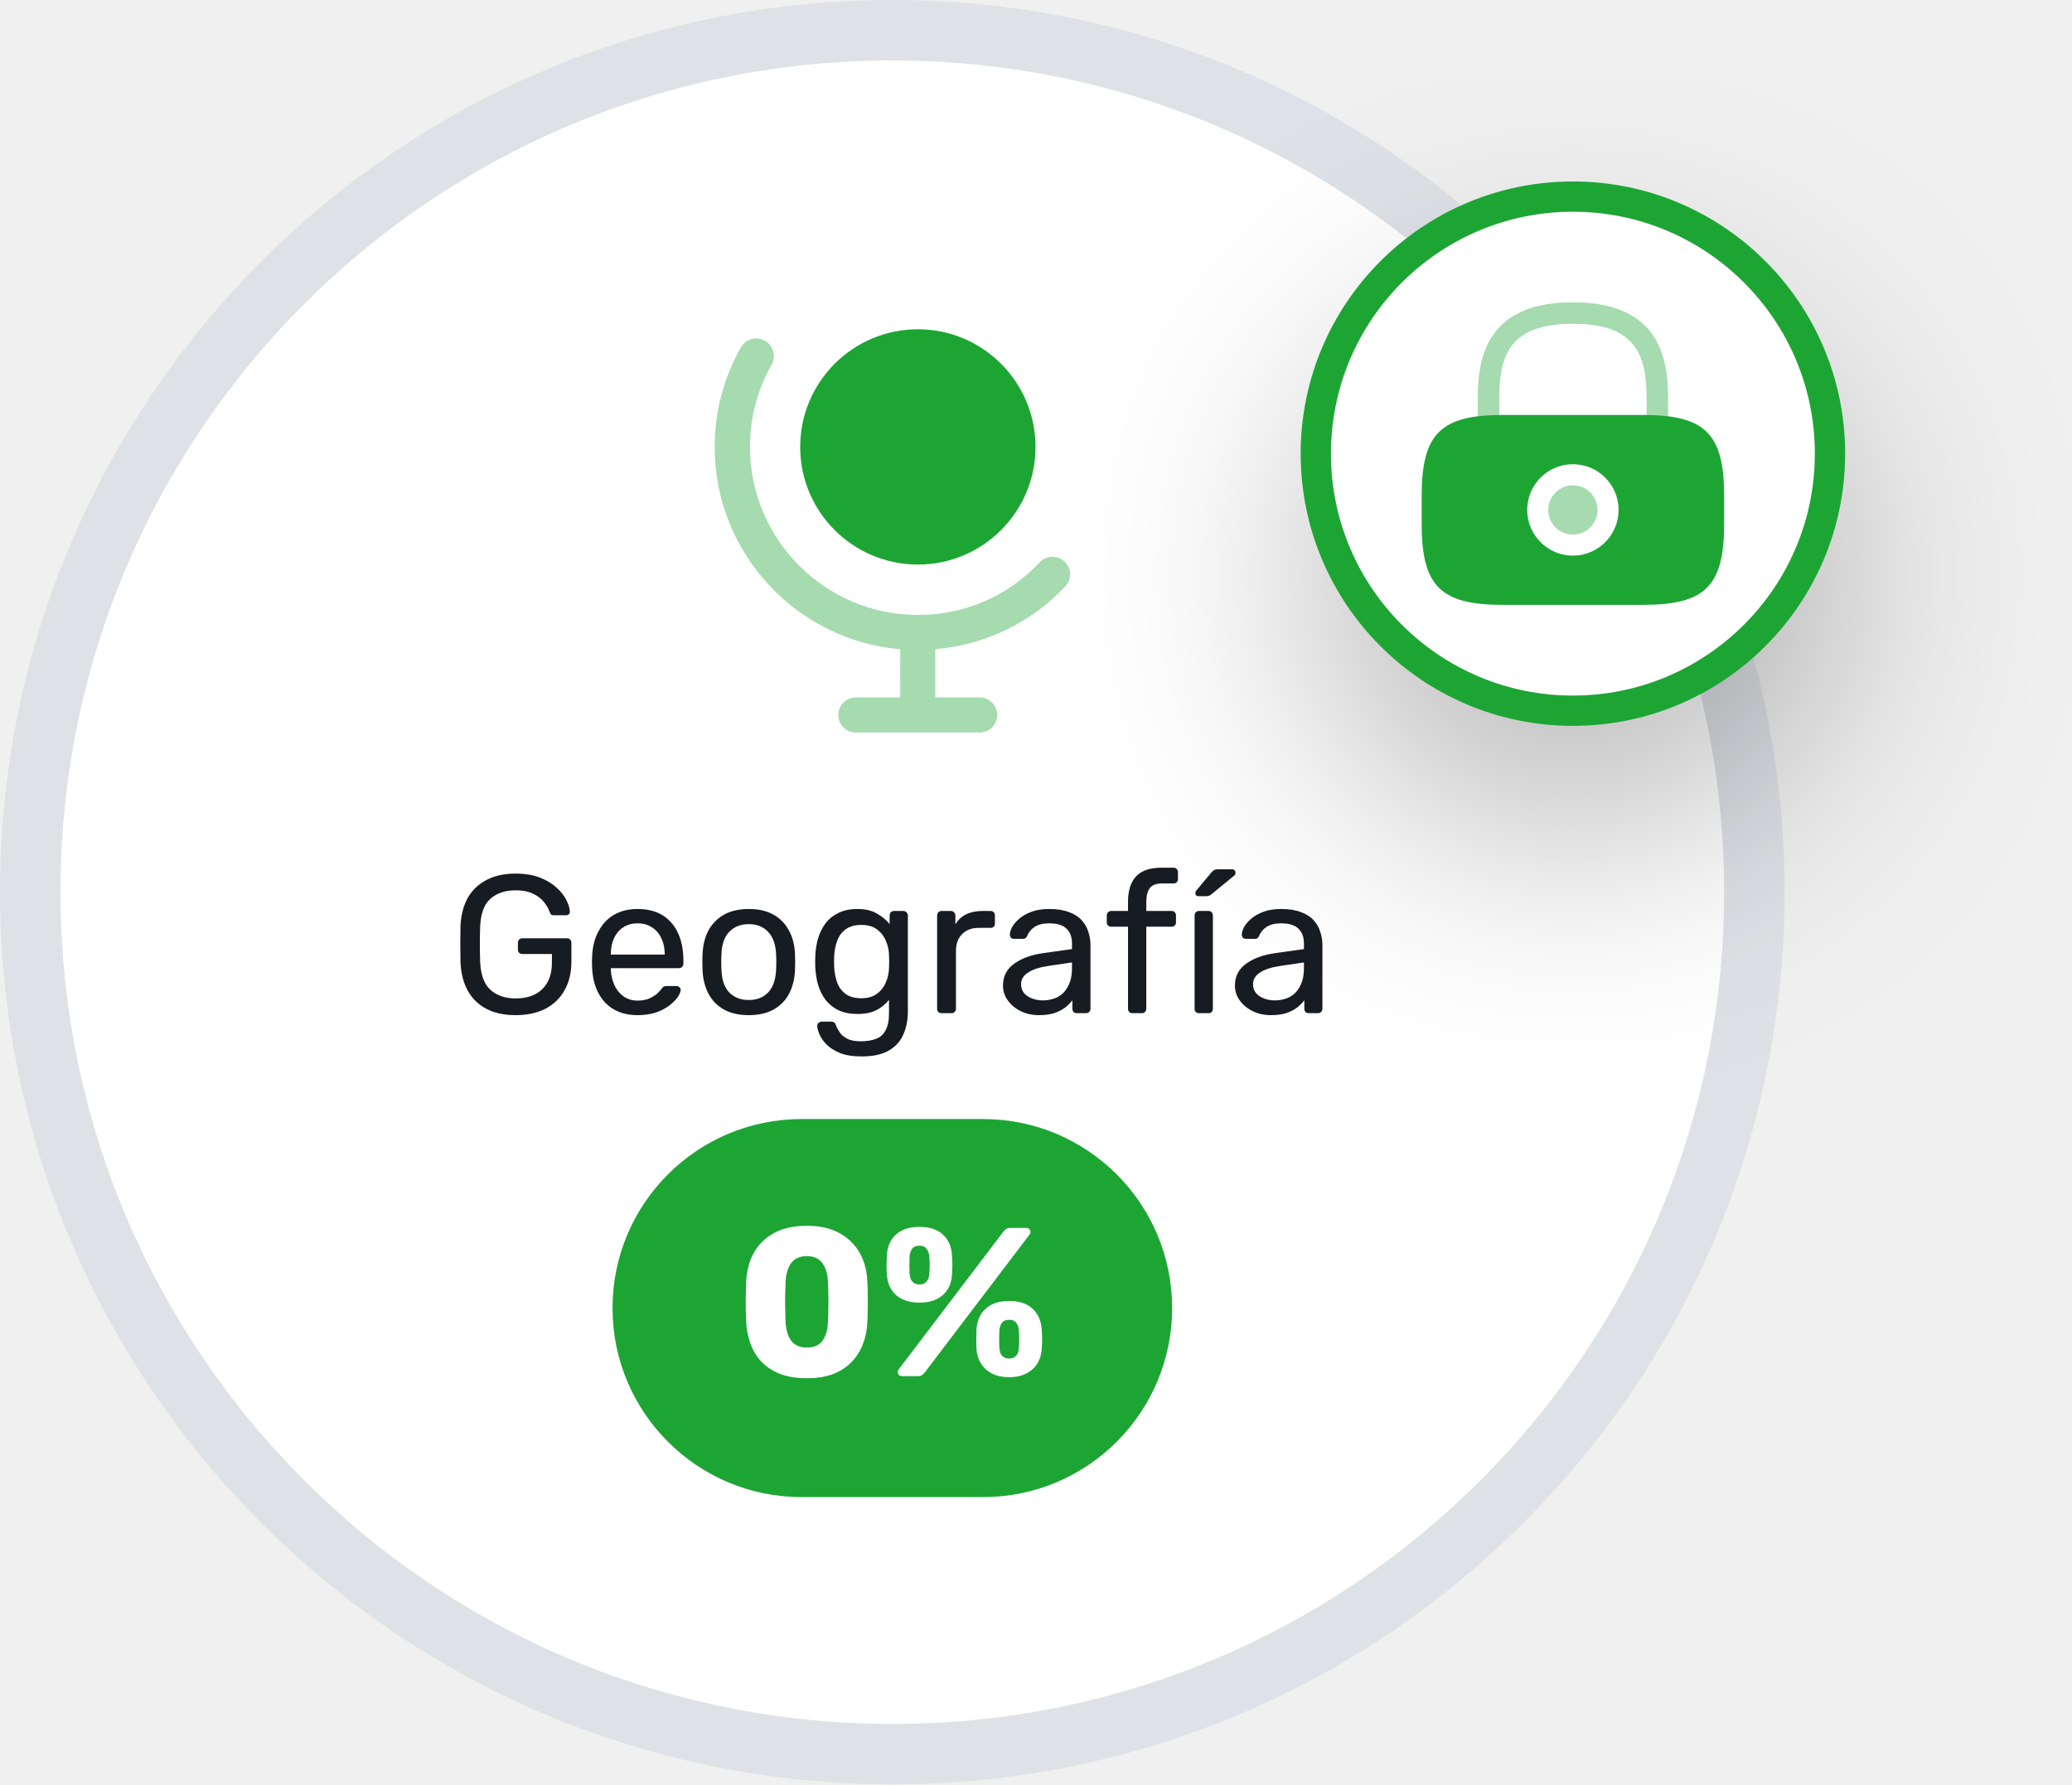
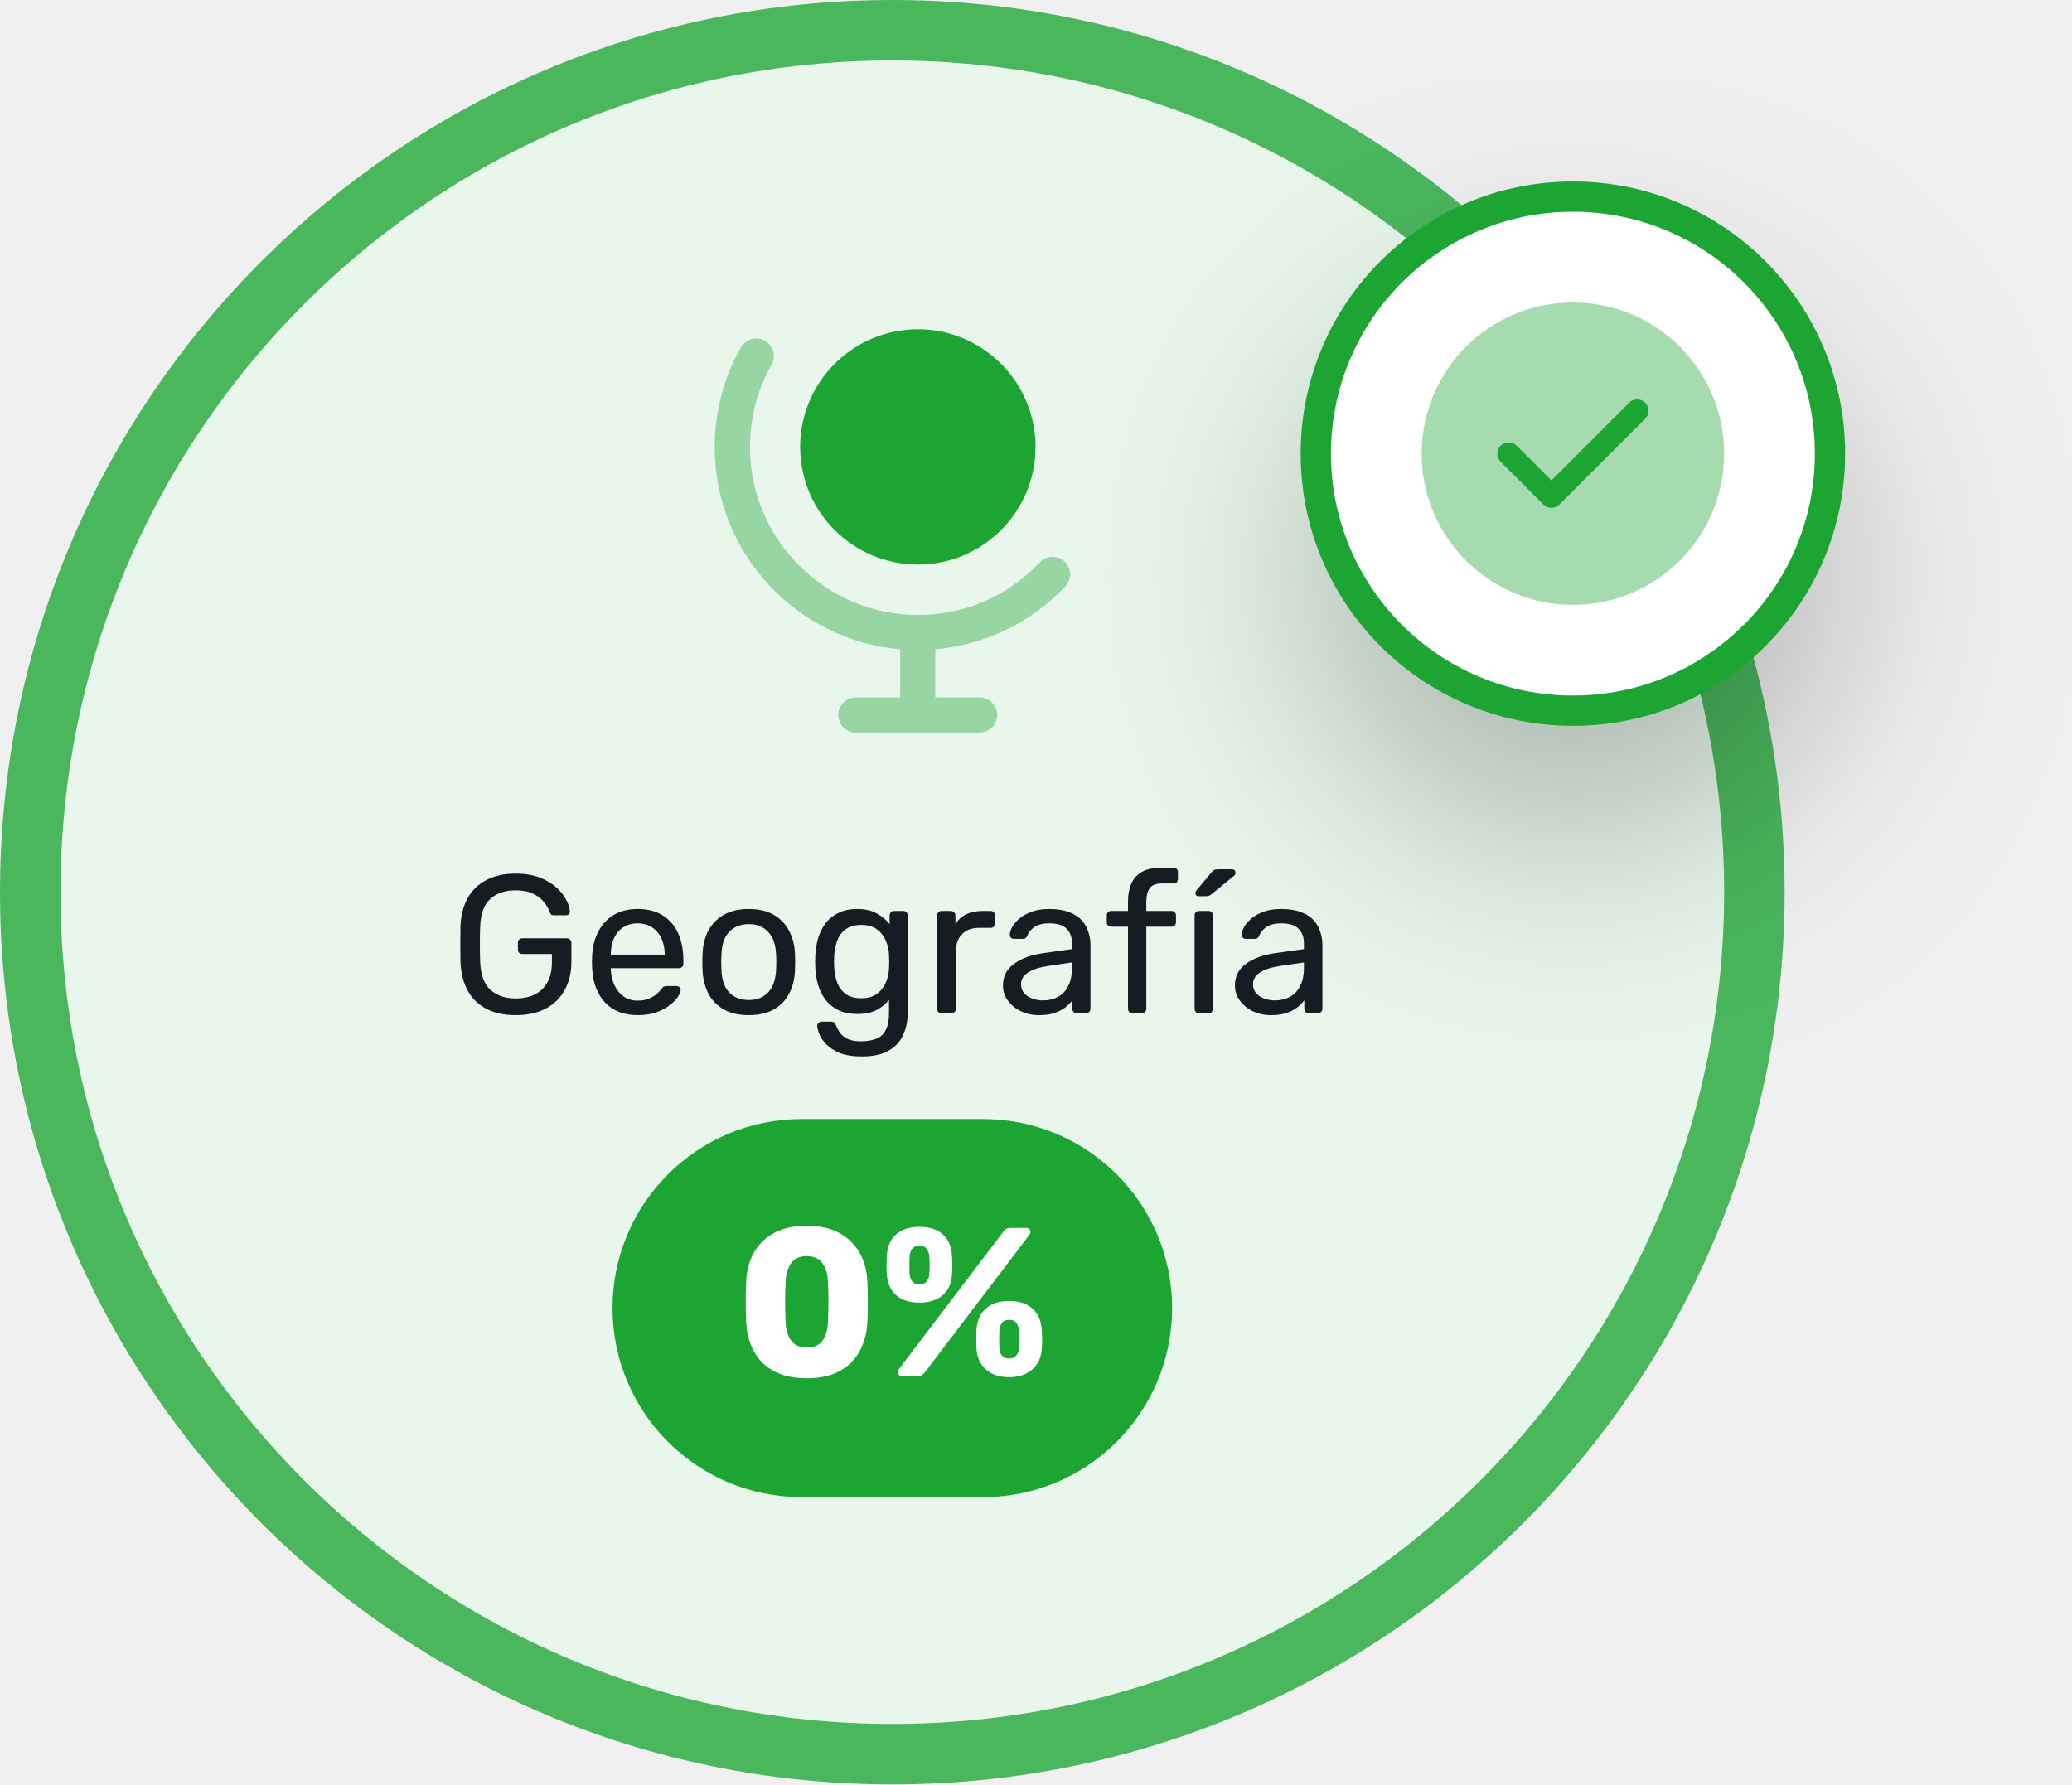
<svg xmlns="http://www.w3.org/2000/svg" width="137" height="118" viewBox="0 0 137 118" fill="none">
-   <rect x="2" y="2" width="114" height="114" rx="57" fill="white" />
-   <rect x="2" y="2" width="114" height="114" rx="57" stroke="#DEE2E6" stroke-width="4" />
-   <g clip-path="url(#clip0_15958_19594)">
-     <mask id="mask0_15958_19594" style="mask-type:luminance" maskUnits="userSpaceOnUse" x="43" y="19" width="32" height="32">
+   <rect x="2" y="2" width="114" height="114" rx="57" fill="#E8F6EB" />
+   <rect x="2" y="2" width="114" height="114" rx="57" stroke="#4AB75D" stroke-width="4" />
+   <g clip-path="url(#clip0_16167_41102)">
+     <mask id="mask0_16167_41102" style="mask-type:luminance" maskUnits="userSpaceOnUse" x="43" y="19" width="32" height="32">
      <path d="M75 19H43V51H75V19Z" fill="white" />
    </mask>
-     <g mask="url(#mask0_15958_19594)">
+     <g mask="url(#mask0_16167_41102)">
      <path d="M68.468 29.56C68.468 33.853 64.975 37.334 60.695 37.334C56.388 37.334 52.908 33.84 52.908 29.56C52.908 25.253 56.401 21.773 60.695 21.773C64.975 21.773 68.468 25.253 68.468 29.56Z" fill="#1DA534" />
      <path opacity="0.4" d="M70.441 38.773C70.881 38.306 70.854 37.573 70.387 37.133C69.921 36.693 69.188 36.72 68.748 37.186C66.641 39.426 63.787 40.666 60.694 40.666C54.574 40.666 49.587 35.68 49.587 29.56C49.587 27.64 50.081 25.76 51.014 24.12C51.334 23.56 51.134 22.853 50.574 22.533C50.014 22.213 49.307 22.413 48.987 22.973C47.854 24.96 47.254 27.24 47.254 29.56C47.254 36.573 52.667 42.346 59.521 42.933V46.12H56.587C55.947 46.12 55.427 46.64 55.427 47.28C55.427 47.92 55.947 48.44 56.587 48.44H64.774C65.414 48.44 65.934 47.92 65.934 47.28C65.934 46.64 65.414 46.12 64.774 46.12H61.841V42.933C65.134 42.64 68.161 41.2 70.441 38.773Z" fill="#1DA534" />
    </g>
  </g>
  <path d="M34.088 67.13C33.325 67.13 32.675 66.987 32.138 66.701C31.609 66.415 31.202 66.012 30.916 65.492C30.639 64.972 30.483 64.361 30.448 63.659C30.439 63.278 30.435 62.875 30.435 62.45C30.435 62.017 30.439 61.605 30.448 61.215C30.483 60.513 30.639 59.906 30.916 59.395C31.202 58.884 31.613 58.485 32.151 58.199C32.688 57.913 33.334 57.77 34.088 57.77C34.703 57.77 35.236 57.857 35.687 58.03C36.138 58.203 36.506 58.424 36.792 58.693C37.087 58.953 37.303 59.226 37.442 59.512C37.589 59.798 37.667 60.049 37.676 60.266C37.684 60.344 37.663 60.409 37.611 60.461C37.559 60.504 37.489 60.526 37.403 60.526H36.636C36.549 60.526 36.484 60.509 36.441 60.474C36.406 60.439 36.371 60.379 36.337 60.292C36.259 60.067 36.129 59.846 35.947 59.629C35.773 59.412 35.535 59.235 35.232 59.096C34.937 58.949 34.556 58.875 34.088 58.875C33.403 58.875 32.849 59.061 32.424 59.434C32.008 59.807 31.782 60.422 31.748 61.28C31.722 62.051 31.722 62.823 31.748 63.594C31.782 64.461 32.012 65.085 32.437 65.466C32.861 65.839 33.416 66.025 34.101 66.025C34.56 66.025 34.968 65.943 35.323 65.778C35.687 65.605 35.973 65.34 36.181 64.985C36.389 64.63 36.493 64.179 36.493 63.633V63.087H34.543C34.456 63.087 34.383 63.061 34.322 63.009C34.27 62.948 34.244 62.87 34.244 62.775V62.359C34.244 62.264 34.27 62.19 34.322 62.138C34.383 62.077 34.456 62.047 34.543 62.047H37.481C37.576 62.047 37.65 62.077 37.702 62.138C37.754 62.19 37.78 62.264 37.78 62.359V63.607C37.78 64.318 37.633 64.937 37.338 65.466C37.052 65.995 36.632 66.406 36.077 66.701C35.522 66.987 34.859 67.13 34.088 67.13ZM42.156 67.13C41.264 67.13 40.553 66.857 40.024 66.311C39.496 65.756 39.205 65.002 39.153 64.049C39.145 63.936 39.14 63.793 39.14 63.62C39.14 63.438 39.145 63.291 39.153 63.178C39.188 62.563 39.331 62.025 39.582 61.566C39.834 61.098 40.176 60.738 40.609 60.487C41.051 60.236 41.567 60.11 42.156 60.11C42.815 60.11 43.365 60.249 43.807 60.526C44.258 60.803 44.6 61.198 44.834 61.709C45.068 62.22 45.185 62.818 45.185 63.503V63.724C45.185 63.819 45.155 63.893 45.094 63.945C45.042 63.997 44.973 64.023 44.886 64.023H40.388C40.388 64.032 40.388 64.049 40.388 64.075C40.388 64.101 40.388 64.123 40.388 64.14C40.406 64.495 40.484 64.829 40.622 65.141C40.761 65.444 40.96 65.691 41.22 65.882C41.48 66.073 41.792 66.168 42.156 66.168C42.468 66.168 42.728 66.12 42.936 66.025C43.144 65.93 43.313 65.826 43.443 65.713C43.573 65.592 43.66 65.501 43.703 65.44C43.781 65.327 43.842 65.262 43.885 65.245C43.929 65.219 43.998 65.206 44.093 65.206H44.717C44.804 65.206 44.873 65.232 44.925 65.284C44.986 65.327 45.012 65.392 45.003 65.479C44.995 65.609 44.925 65.769 44.795 65.96C44.665 66.142 44.479 66.324 44.236 66.506C43.994 66.688 43.699 66.84 43.352 66.961C43.006 67.074 42.607 67.13 42.156 67.13ZM40.388 63.126H43.95V63.087C43.95 62.697 43.877 62.35 43.729 62.047C43.591 61.744 43.387 61.505 43.118 61.332C42.85 61.15 42.529 61.059 42.156 61.059C41.784 61.059 41.463 61.15 41.194 61.332C40.934 61.505 40.735 61.744 40.596 62.047C40.458 62.35 40.388 62.697 40.388 63.087V63.126ZM49.509 67.13C48.85 67.13 48.3 67.004 47.858 66.753C47.416 66.502 47.078 66.155 46.844 65.713C46.61 65.262 46.48 64.751 46.454 64.179C46.445 64.032 46.441 63.845 46.441 63.62C46.441 63.386 46.445 63.2 46.454 63.061C46.48 62.48 46.61 61.969 46.844 61.527C47.087 61.085 47.429 60.738 47.871 60.487C48.313 60.236 48.859 60.11 49.509 60.11C50.159 60.11 50.705 60.236 51.147 60.487C51.589 60.738 51.927 61.085 52.161 61.527C52.404 61.969 52.538 62.48 52.564 63.061C52.572 63.2 52.577 63.386 52.577 63.62C52.577 63.845 52.572 64.032 52.564 64.179C52.538 64.751 52.408 65.262 52.174 65.713C51.94 66.155 51.602 66.502 51.16 66.753C50.718 67.004 50.167 67.13 49.509 67.13ZM49.509 66.129C50.046 66.129 50.475 65.96 50.796 65.622C51.117 65.275 51.29 64.773 51.316 64.114C51.325 63.984 51.329 63.819 51.329 63.62C51.329 63.421 51.325 63.256 51.316 63.126C51.29 62.467 51.117 61.969 50.796 61.631C50.475 61.284 50.046 61.111 49.509 61.111C48.971 61.111 48.538 61.284 48.209 61.631C47.888 61.969 47.719 62.467 47.702 63.126C47.693 63.256 47.689 63.421 47.689 63.62C47.689 63.819 47.693 63.984 47.702 64.114C47.719 64.773 47.888 65.275 48.209 65.622C48.538 65.96 48.971 66.129 49.509 66.129ZM56.974 69.86C56.384 69.86 55.899 69.782 55.518 69.626C55.145 69.47 54.85 69.279 54.634 69.054C54.426 68.837 54.274 68.616 54.179 68.391C54.092 68.174 54.044 68.001 54.036 67.871C54.027 67.784 54.053 67.711 54.114 67.65C54.183 67.589 54.257 67.559 54.335 67.559H54.959C55.037 67.559 55.102 67.576 55.154 67.611C55.206 67.646 55.249 67.719 55.284 67.832C55.336 67.962 55.414 68.105 55.518 68.261C55.622 68.426 55.782 68.564 55.999 68.677C56.215 68.798 56.519 68.859 56.909 68.859C57.316 68.859 57.658 68.803 57.936 68.69C58.213 68.586 58.421 68.395 58.56 68.118C58.707 67.849 58.781 67.477 58.781 67V66.116C58.573 66.385 58.3 66.61 57.962 66.792C57.624 66.965 57.199 67.052 56.688 67.052C56.202 67.052 55.786 66.97 55.44 66.805C55.093 66.632 54.807 66.402 54.582 66.116C54.365 65.821 54.2 65.488 54.088 65.115C53.984 64.742 53.923 64.352 53.906 63.945C53.897 63.702 53.897 63.464 53.906 63.23C53.923 62.823 53.984 62.433 54.088 62.06C54.2 61.687 54.365 61.354 54.582 61.059C54.807 60.764 55.093 60.535 55.44 60.37C55.786 60.197 56.202 60.11 56.688 60.11C57.208 60.11 57.637 60.21 57.975 60.409C58.321 60.6 58.603 60.834 58.82 61.111V60.552C58.82 60.465 58.846 60.392 58.898 60.331C58.958 60.27 59.032 60.24 59.119 60.24H59.717C59.803 60.24 59.877 60.27 59.938 60.331C59.998 60.392 60.029 60.465 60.029 60.552V66.857C60.029 67.438 59.929 67.953 59.73 68.404C59.539 68.855 59.218 69.21 58.768 69.47C58.326 69.73 57.728 69.86 56.974 69.86ZM56.948 66.012C57.381 66.012 57.728 65.912 57.988 65.713C58.256 65.514 58.451 65.262 58.573 64.959C58.703 64.656 58.772 64.348 58.781 64.036C58.789 63.915 58.794 63.767 58.794 63.594C58.794 63.412 58.789 63.26 58.781 63.139C58.772 62.827 58.703 62.519 58.573 62.216C58.451 61.913 58.256 61.661 57.988 61.462C57.728 61.263 57.381 61.163 56.948 61.163C56.514 61.163 56.168 61.263 55.908 61.462C55.648 61.653 55.461 61.908 55.349 62.229C55.236 62.541 55.171 62.879 55.154 63.243C55.145 63.468 55.145 63.698 55.154 63.932C55.171 64.296 55.236 64.638 55.349 64.959C55.461 65.271 55.648 65.527 55.908 65.726C56.168 65.917 56.514 66.012 56.948 66.012ZM62.261 67C62.174 67 62.1 66.974 62.039 66.922C61.987 66.861 61.962 66.788 61.962 66.701V60.552C61.962 60.465 61.987 60.392 62.039 60.331C62.1 60.27 62.174 60.24 62.261 60.24H62.858C62.945 60.24 63.019 60.27 63.08 60.331C63.14 60.392 63.17 60.465 63.17 60.552V61.124C63.344 60.829 63.582 60.608 63.886 60.461C64.189 60.314 64.553 60.24 64.978 60.24H65.498C65.584 60.24 65.653 60.27 65.706 60.331C65.757 60.383 65.784 60.452 65.784 60.539V61.072C65.784 61.159 65.757 61.228 65.706 61.28C65.653 61.332 65.584 61.358 65.498 61.358H64.718C64.249 61.358 63.881 61.497 63.612 61.774C63.344 62.043 63.209 62.411 63.209 62.879V66.701C63.209 66.788 63.179 66.861 63.118 66.922C63.058 66.974 62.984 67 62.898 67H62.261ZM68.683 67.13C68.25 67.13 67.856 67.043 67.5 66.87C67.145 66.697 66.859 66.463 66.642 66.168C66.426 65.873 66.317 65.54 66.317 65.167C66.317 64.569 66.56 64.092 67.045 63.737C67.531 63.382 68.163 63.148 68.943 63.035L70.88 62.762V62.385C70.88 61.969 70.759 61.644 70.516 61.41C70.282 61.176 69.897 61.059 69.359 61.059C68.969 61.059 68.653 61.137 68.41 61.293C68.176 61.449 68.012 61.648 67.916 61.891C67.864 62.021 67.773 62.086 67.643 62.086H67.058C66.963 62.086 66.889 62.06 66.837 62.008C66.794 61.947 66.772 61.878 66.772 61.8C66.772 61.67 66.82 61.51 66.915 61.319C67.019 61.128 67.175 60.942 67.383 60.76C67.591 60.578 67.856 60.426 68.176 60.305C68.506 60.175 68.904 60.11 69.372 60.11C69.892 60.11 70.33 60.179 70.685 60.318C71.041 60.448 71.318 60.626 71.517 60.851C71.725 61.076 71.873 61.332 71.959 61.618C72.055 61.904 72.102 62.194 72.102 62.489V66.701C72.102 66.788 72.072 66.861 72.011 66.922C71.959 66.974 71.89 67 71.803 67H71.205C71.11 67 71.036 66.974 70.984 66.922C70.932 66.861 70.906 66.788 70.906 66.701V66.142C70.794 66.298 70.642 66.454 70.451 66.61C70.261 66.757 70.022 66.883 69.736 66.987C69.45 67.082 69.099 67.13 68.683 67.13ZM68.956 66.155C69.312 66.155 69.637 66.081 69.931 65.934C70.226 65.778 70.456 65.54 70.62 65.219C70.794 64.898 70.88 64.495 70.88 64.01V63.646L69.372 63.867C68.757 63.954 68.293 64.101 67.981 64.309C67.669 64.508 67.513 64.764 67.513 65.076C67.513 65.319 67.583 65.522 67.721 65.687C67.869 65.843 68.051 65.96 68.267 66.038C68.493 66.116 68.722 66.155 68.956 66.155ZM74.883 67C74.796 67 74.722 66.974 74.662 66.922C74.61 66.861 74.584 66.788 74.584 66.701V61.28H73.479C73.392 61.28 73.319 61.254 73.258 61.202C73.206 61.141 73.18 61.068 73.18 60.981V60.539C73.18 60.452 73.206 60.383 73.258 60.331C73.319 60.27 73.392 60.24 73.479 60.24H74.584V59.59C74.584 59.148 74.657 58.762 74.805 58.433C74.952 58.095 75.186 57.835 75.507 57.653C75.836 57.471 76.274 57.38 76.82 57.38H77.6C77.686 57.38 77.756 57.41 77.808 57.471C77.86 57.523 77.886 57.592 77.886 57.679V58.121C77.886 58.208 77.86 58.281 77.808 58.342C77.756 58.394 77.686 58.42 77.6 58.42H76.846C76.439 58.42 76.161 58.528 76.014 58.745C75.867 58.953 75.793 59.256 75.793 59.655V60.24H77.47C77.556 60.24 77.626 60.27 77.678 60.331C77.73 60.383 77.756 60.452 77.756 60.539V60.981C77.756 61.068 77.73 61.141 77.678 61.202C77.626 61.254 77.556 61.28 77.47 61.28H75.793V66.701C75.793 66.788 75.763 66.861 75.702 66.922C75.65 66.974 75.581 67 75.494 67H74.883ZM79.285 67C79.198 67 79.125 66.974 79.064 66.922C79.012 66.861 78.986 66.788 78.986 66.701V60.539C78.986 60.452 79.012 60.383 79.064 60.331C79.125 60.27 79.198 60.24 79.285 60.24H79.909C79.996 60.24 80.065 60.27 80.117 60.331C80.169 60.383 80.195 60.452 80.195 60.539V66.701C80.195 66.788 80.169 66.861 80.117 66.922C80.065 66.974 79.996 67 79.909 67H79.285ZM79.246 59.265C79.107 59.265 79.038 59.196 79.038 59.057C79.038 58.988 79.06 58.931 79.103 58.888L80.078 57.718C80.156 57.623 80.225 57.562 80.286 57.536C80.347 57.501 80.438 57.484 80.559 57.484H81.443C81.608 57.484 81.69 57.566 81.69 57.731C81.69 57.792 81.668 57.844 81.625 57.887L80.117 59.122C80.048 59.183 79.983 59.222 79.922 59.239C79.861 59.256 79.783 59.265 79.688 59.265H79.246ZM84.019 67.13C83.586 67.13 83.192 67.043 82.836 66.87C82.481 66.697 82.195 66.463 81.978 66.168C81.762 65.873 81.653 65.54 81.653 65.167C81.653 64.569 81.896 64.092 82.381 63.737C82.867 63.382 83.499 63.148 84.279 63.035L86.216 62.762V62.385C86.216 61.969 86.095 61.644 85.852 61.41C85.618 61.176 85.233 61.059 84.695 61.059C84.305 61.059 83.989 61.137 83.746 61.293C83.512 61.449 83.348 61.648 83.252 61.891C83.2 62.021 83.109 62.086 82.979 62.086H82.394C82.299 62.086 82.225 62.06 82.173 62.008C82.13 61.947 82.108 61.878 82.108 61.8C82.108 61.67 82.156 61.51 82.251 61.319C82.355 61.128 82.511 60.942 82.719 60.76C82.927 60.578 83.192 60.426 83.512 60.305C83.842 60.175 84.24 60.11 84.708 60.11C85.228 60.11 85.666 60.179 86.021 60.318C86.377 60.448 86.654 60.626 86.853 60.851C87.061 61.076 87.209 61.332 87.295 61.618C87.391 61.904 87.438 62.194 87.438 62.489V66.701C87.438 66.788 87.408 66.861 87.347 66.922C87.295 66.974 87.226 67 87.139 67H86.541C86.446 67 86.372 66.974 86.32 66.922C86.268 66.861 86.242 66.788 86.242 66.701V66.142C86.13 66.298 85.978 66.454 85.787 66.61C85.597 66.757 85.358 66.883 85.072 66.987C84.786 67.082 84.435 67.13 84.019 67.13ZM84.292 66.155C84.648 66.155 84.973 66.081 85.267 65.934C85.562 65.778 85.792 65.54 85.956 65.219C86.13 64.898 86.216 64.495 86.216 64.01V63.646L84.708 63.867C84.093 63.954 83.629 64.101 83.317 64.309C83.005 64.508 82.849 64.764 82.849 65.076C82.849 65.319 82.919 65.522 83.057 65.687C83.205 65.843 83.387 65.96 83.603 66.038C83.829 66.116 84.058 66.155 84.292 66.155Z" fill="#171B22" />
  <rect x="40.5" y="74" width="37" height="25" rx="12.5" fill="#1DA534" />
  <path d="M53.342 91.14C52.67 91.14 52.086 91.047 51.592 90.86C51.097 90.664 50.686 90.398 50.36 90.062C50.042 89.726 49.8 89.334 49.632 88.886C49.464 88.438 49.366 87.957 49.338 87.444C49.328 87.192 49.319 86.907 49.31 86.59C49.31 86.263 49.31 85.937 49.31 85.61C49.319 85.274 49.328 84.975 49.338 84.714C49.366 84.201 49.464 83.725 49.632 83.286C49.809 82.838 50.061 82.451 50.388 82.124C50.724 81.788 51.134 81.527 51.62 81.34C52.114 81.153 52.688 81.06 53.342 81.06C54.004 81.06 54.578 81.153 55.064 81.34C55.549 81.527 55.955 81.788 56.282 82.124C56.618 82.451 56.874 82.838 57.052 83.286C57.229 83.725 57.327 84.201 57.346 84.714C57.364 84.975 57.374 85.274 57.374 85.61C57.383 85.937 57.383 86.263 57.374 86.59C57.374 86.907 57.364 87.192 57.346 87.444C57.327 87.957 57.229 88.438 57.052 88.886C56.884 89.334 56.636 89.726 56.31 90.062C55.992 90.398 55.586 90.664 55.092 90.86C54.606 91.047 54.023 91.14 53.342 91.14ZM53.342 89.11C53.827 89.11 54.177 88.956 54.392 88.648C54.616 88.331 54.732 87.906 54.742 87.374C54.76 87.103 54.77 86.819 54.77 86.52C54.779 86.221 54.779 85.923 54.77 85.624C54.77 85.325 54.76 85.05 54.742 84.798C54.732 84.285 54.616 83.869 54.392 83.552C54.177 83.235 53.827 83.071 53.342 83.062C52.856 83.071 52.506 83.235 52.292 83.552C52.077 83.869 51.96 84.285 51.942 84.798C51.932 85.05 51.923 85.325 51.914 85.624C51.914 85.923 51.914 86.221 51.914 86.52C51.923 86.819 51.932 87.103 51.942 87.374C51.96 87.906 52.082 88.331 52.306 88.648C52.53 88.956 52.875 89.11 53.342 89.11ZM59.679 91C59.465 91 59.357 90.907 59.357 90.72C59.357 90.664 59.376 90.613 59.413 90.566L66.329 81.466C66.395 81.382 66.46 81.317 66.525 81.27C66.591 81.223 66.689 81.2 66.819 81.2H67.813C68.028 81.2 68.135 81.293 68.135 81.48C68.135 81.536 68.117 81.587 68.079 81.634L61.163 90.734C61.098 90.818 61.033 90.883 60.967 90.93C60.902 90.977 60.804 91 60.673 91H59.679ZM66.721 91.07C66.087 91.07 65.578 90.902 65.195 90.566C64.822 90.23 64.612 89.782 64.565 89.222C64.556 88.979 64.551 88.765 64.551 88.578C64.551 88.391 64.556 88.167 64.565 87.906C64.603 87.337 64.803 86.884 65.167 86.548C65.541 86.203 66.059 86.03 66.721 86.03C67.393 86.03 67.911 86.203 68.275 86.548C68.639 86.884 68.84 87.337 68.877 87.906C68.896 88.167 68.905 88.391 68.905 88.578C68.905 88.765 68.896 88.979 68.877 89.222C68.84 89.782 68.63 90.23 68.247 90.566C67.865 90.902 67.356 91.07 66.721 91.07ZM66.721 89.838C66.88 89.838 67.001 89.805 67.085 89.74C67.179 89.675 67.249 89.591 67.295 89.488C67.342 89.376 67.365 89.259 67.365 89.138C67.384 88.923 67.393 88.727 67.393 88.55C67.393 88.373 67.384 88.181 67.365 87.976C67.356 87.799 67.305 87.64 67.211 87.5C67.118 87.351 66.955 87.276 66.721 87.276C66.488 87.276 66.325 87.351 66.231 87.5C66.138 87.64 66.087 87.799 66.077 87.976C66.068 88.181 66.063 88.373 66.063 88.55C66.063 88.727 66.068 88.923 66.077 89.138C66.087 89.259 66.11 89.376 66.147 89.488C66.194 89.591 66.264 89.675 66.357 89.74C66.451 89.805 66.572 89.838 66.721 89.838ZM60.799 86.142C60.155 86.142 59.642 85.979 59.259 85.652C58.886 85.316 58.681 84.868 58.643 84.308C58.625 84.065 58.615 83.855 58.615 83.678C58.625 83.491 58.634 83.267 58.643 83.006C58.671 82.437 58.867 81.984 59.231 81.648C59.605 81.303 60.127 81.13 60.799 81.13C61.471 81.13 61.989 81.303 62.353 81.648C62.717 81.984 62.913 82.437 62.941 83.006C62.96 83.267 62.969 83.491 62.969 83.678C62.969 83.855 62.96 84.065 62.941 84.308C62.913 84.868 62.708 85.316 62.325 85.652C61.943 85.979 61.434 86.142 60.799 86.142ZM60.799 84.938C60.949 84.938 61.07 84.905 61.163 84.84C61.257 84.765 61.327 84.677 61.373 84.574C61.42 84.462 61.443 84.35 61.443 84.238C61.462 84.023 61.471 83.827 61.471 83.65C61.471 83.473 61.462 83.281 61.443 83.076C61.434 82.899 61.378 82.74 61.275 82.6C61.182 82.451 61.023 82.376 60.799 82.376C60.566 82.376 60.398 82.451 60.295 82.6C60.202 82.74 60.151 82.899 60.141 83.076C60.132 83.281 60.127 83.473 60.127 83.65C60.127 83.827 60.132 84.023 60.141 84.238C60.151 84.35 60.174 84.462 60.211 84.574C60.258 84.677 60.328 84.765 60.421 84.84C60.515 84.905 60.641 84.938 60.799 84.938Z" fill="white" />
-   <g filter="url(#filter0_d_15958_19594)">
+   <g filter="url(#filter0_d_16167_41102)">
    <rect x="88" y="14" width="32" height="32" rx="16" fill="white" />
    <rect x="87" y="13" width="34" height="34" rx="17" stroke="#1DA534" stroke-width="2" />
-     <path opacity="0.4" d="M103.999 32.84C104.485 32.84 104.879 33.234 104.879 33.72C104.879 34.206 104.485 34.6 103.999 34.6C103.513 34.599 103.119 34.206 103.119 33.72C103.119 33.234 103.513 32.84 103.999 32.84Z" fill="#1DA534" stroke="#1DA534" stroke-width="1.5" />
-     <path d="M99.35 28.19H108.65C110.674 28.19 111.735 28.511 112.332 29.108C112.929 29.705 113.25 30.766 113.25 32.79V34.65C113.25 36.673 112.929 37.736 112.332 38.333C111.735 38.929 110.673 39.249 108.65 39.249H99.35C97.327 39.249 96.265 38.929 95.668 38.333C95.071 37.736 94.75 36.673 94.75 34.65V32.79C94.75 30.766 95.071 29.705 95.668 29.108C96.265 28.511 97.326 28.19 99.35 28.19ZM104 29.95C101.914 29.95 100.23 31.648 100.23 33.72C100.231 35.793 101.914 37.49 104 37.49C106.086 37.49 107.769 35.793 107.77 33.72C107.77 31.648 106.086 29.95 104 29.95Z" fill="#1DA534" stroke="#1DA534" stroke-width="1.5" />
-     <g opacity="0.4">
-       <mask id="path-12-inside-1_15958_19594" fill="white">
-         <path d="M99.121 27.45V26.28C99.121 23.35 99.951 21.4 104.001 21.4C108.051 21.4 108.881 23.35 108.881 26.28V27.45C109.391 27.46 109.851 27.48 110.281 27.54V26.28C110.281 23.58 109.631 20 104.001 20C98.371 20 97.721 23.58 97.721 26.28V27.53C98.141 27.48 98.611 27.45 99.121 27.45Z" />
-       </mask>
-       <path d="M99.121 27.45V26.28C99.121 23.35 99.951 21.4 104.001 21.4C108.051 21.4 108.881 23.35 108.881 26.28V27.45C109.391 27.46 109.851 27.48 110.281 27.54V26.28C110.281 23.58 109.631 20 104.001 20C98.371 20 97.721 23.58 97.721 26.28V27.53C98.141 27.48 98.611 27.45 99.121 27.45Z" fill="#1DA534" />
-       <path d="M99.121 27.45V28.95H100.621V27.45H99.121ZM108.881 27.45H107.381V28.921L108.851 28.95L108.881 27.45ZM110.281 27.54L110.073 29.026L111.781 29.264V27.54H110.281ZM110.281 26.28H108.781H110.281ZM97.721 27.53H96.221V29.219L97.898 29.02L97.721 27.53ZM99.121 27.45H100.621V26.28H99.121H97.621V27.45H99.121ZM99.121 26.28H100.621C100.621 24.883 100.837 24.129 101.193 23.703C101.498 23.338 102.182 22.9 104.001 22.9V21.4V19.9C101.769 19.9 100.014 20.436 98.891 21.779C97.82 23.061 97.621 24.747 97.621 26.28H99.121ZM104.001 21.4V22.9C105.819 22.9 106.504 23.338 106.809 23.703C107.165 24.129 107.381 24.883 107.381 26.28H108.881H110.381C110.381 24.747 110.182 23.061 109.11 21.779C107.988 20.436 106.232 19.9 104.001 19.9V21.4ZM108.881 26.28H107.381V27.45H108.881H110.381V26.28H108.881ZM108.881 27.45L108.851 28.95C109.349 28.959 109.735 28.979 110.073 29.026L110.281 27.54L110.488 26.054C109.966 25.982 109.433 25.96 108.91 25.95L108.881 27.45ZM110.281 27.54H111.781V26.28H110.281H108.781V27.54H110.281ZM110.281 26.28H111.781C111.781 24.867 111.625 22.895 110.479 21.265C109.257 19.525 107.156 18.5 104.001 18.5V20V21.5C106.475 21.5 107.515 22.265 108.025 22.99C108.611 23.825 108.781 24.993 108.781 26.28H110.281ZM104.001 20V18.5C100.845 18.5 98.745 19.525 97.522 21.265C96.376 22.895 96.221 24.867 96.221 26.28H97.721H99.221C99.221 24.993 99.39 23.825 99.977 22.99C100.487 22.265 101.526 21.5 104.001 21.5V20ZM97.721 26.28H96.221V27.53H97.721H99.221V26.28H97.721ZM97.721 27.53L97.898 29.02C98.258 28.977 98.669 28.95 99.121 28.95V27.45V25.95C98.552 25.95 98.023 25.983 97.543 26.041L97.721 27.53Z" fill="#1DA534" mask="url(#path-12-inside-1_15958_19594)" />
-     </g>
+     <path opacity="0.4" d="M104 40C109.523 40 114 35.523 114 30C114 24.477 109.523 20 104 20C98.477 20 94 24.477 94 30C94 35.523 98.477 40 104 40Z" fill="#1DA534" />
+     <path d="M102.579 33.58C102.379 33.58 102.189 33.5 102.049 33.36L99.219 30.53C98.93 30.24 98.93 29.76 99.219 29.47C99.51 29.18 99.99 29.18 100.279 29.47L102.579 31.77L107.719 26.63C108.009 26.34 108.489 26.34 108.779 26.63C109.069 26.92 109.069 27.4 108.779 27.69L103.109 33.36C102.969 33.5 102.779 33.58 102.579 33.58Z" fill="#1DA534" />
  </g>
  <defs>
-     <filter id="filter0_d_15958_19594" x="71" y="5" width="66" height="66" filterUnits="userSpaceOnUse" color-interpolation-filters="sRGB">
+     <filter id="filter0_d_16167_41102" x="71" y="5" width="66" height="66" filterUnits="userSpaceOnUse" color-interpolation-filters="sRGB">
      <feFlood flood-opacity="0" result="BackgroundImageFix" />
      <feColorMatrix in="SourceAlpha" type="matrix" values="0 0 0 0 0 0 0 0 0 0 0 0 0 0 0 0 0 0 127 0" result="hardAlpha" />
      <feOffset dy="8" />
      <feGaussianBlur stdDeviation="7.5" />
      <feColorMatrix type="matrix" values="0 0 0 0 0 0 0 0 0 0 0 0 0 0 0 0 0 0 0.25 0" />
-       <feBlend mode="normal" in2="BackgroundImageFix" result="effect1_dropShadow_15958_19594" />
-       <feBlend mode="normal" in="SourceGraphic" in2="effect1_dropShadow_15958_19594" result="shape" />
+       <feBlend mode="normal" in2="BackgroundImageFix" result="effect1_dropShadow_16167_41102" />
+       <feBlend mode="normal" in="SourceGraphic" in2="effect1_dropShadow_16167_41102" result="shape" />
    </filter>
-     <clipPath id="clip0_15958_19594">
+     <clipPath id="clip0_16167_41102">
      <rect width="32" height="32" fill="white" transform="translate(43 19)" />
    </clipPath>
  </defs>
</svg>
